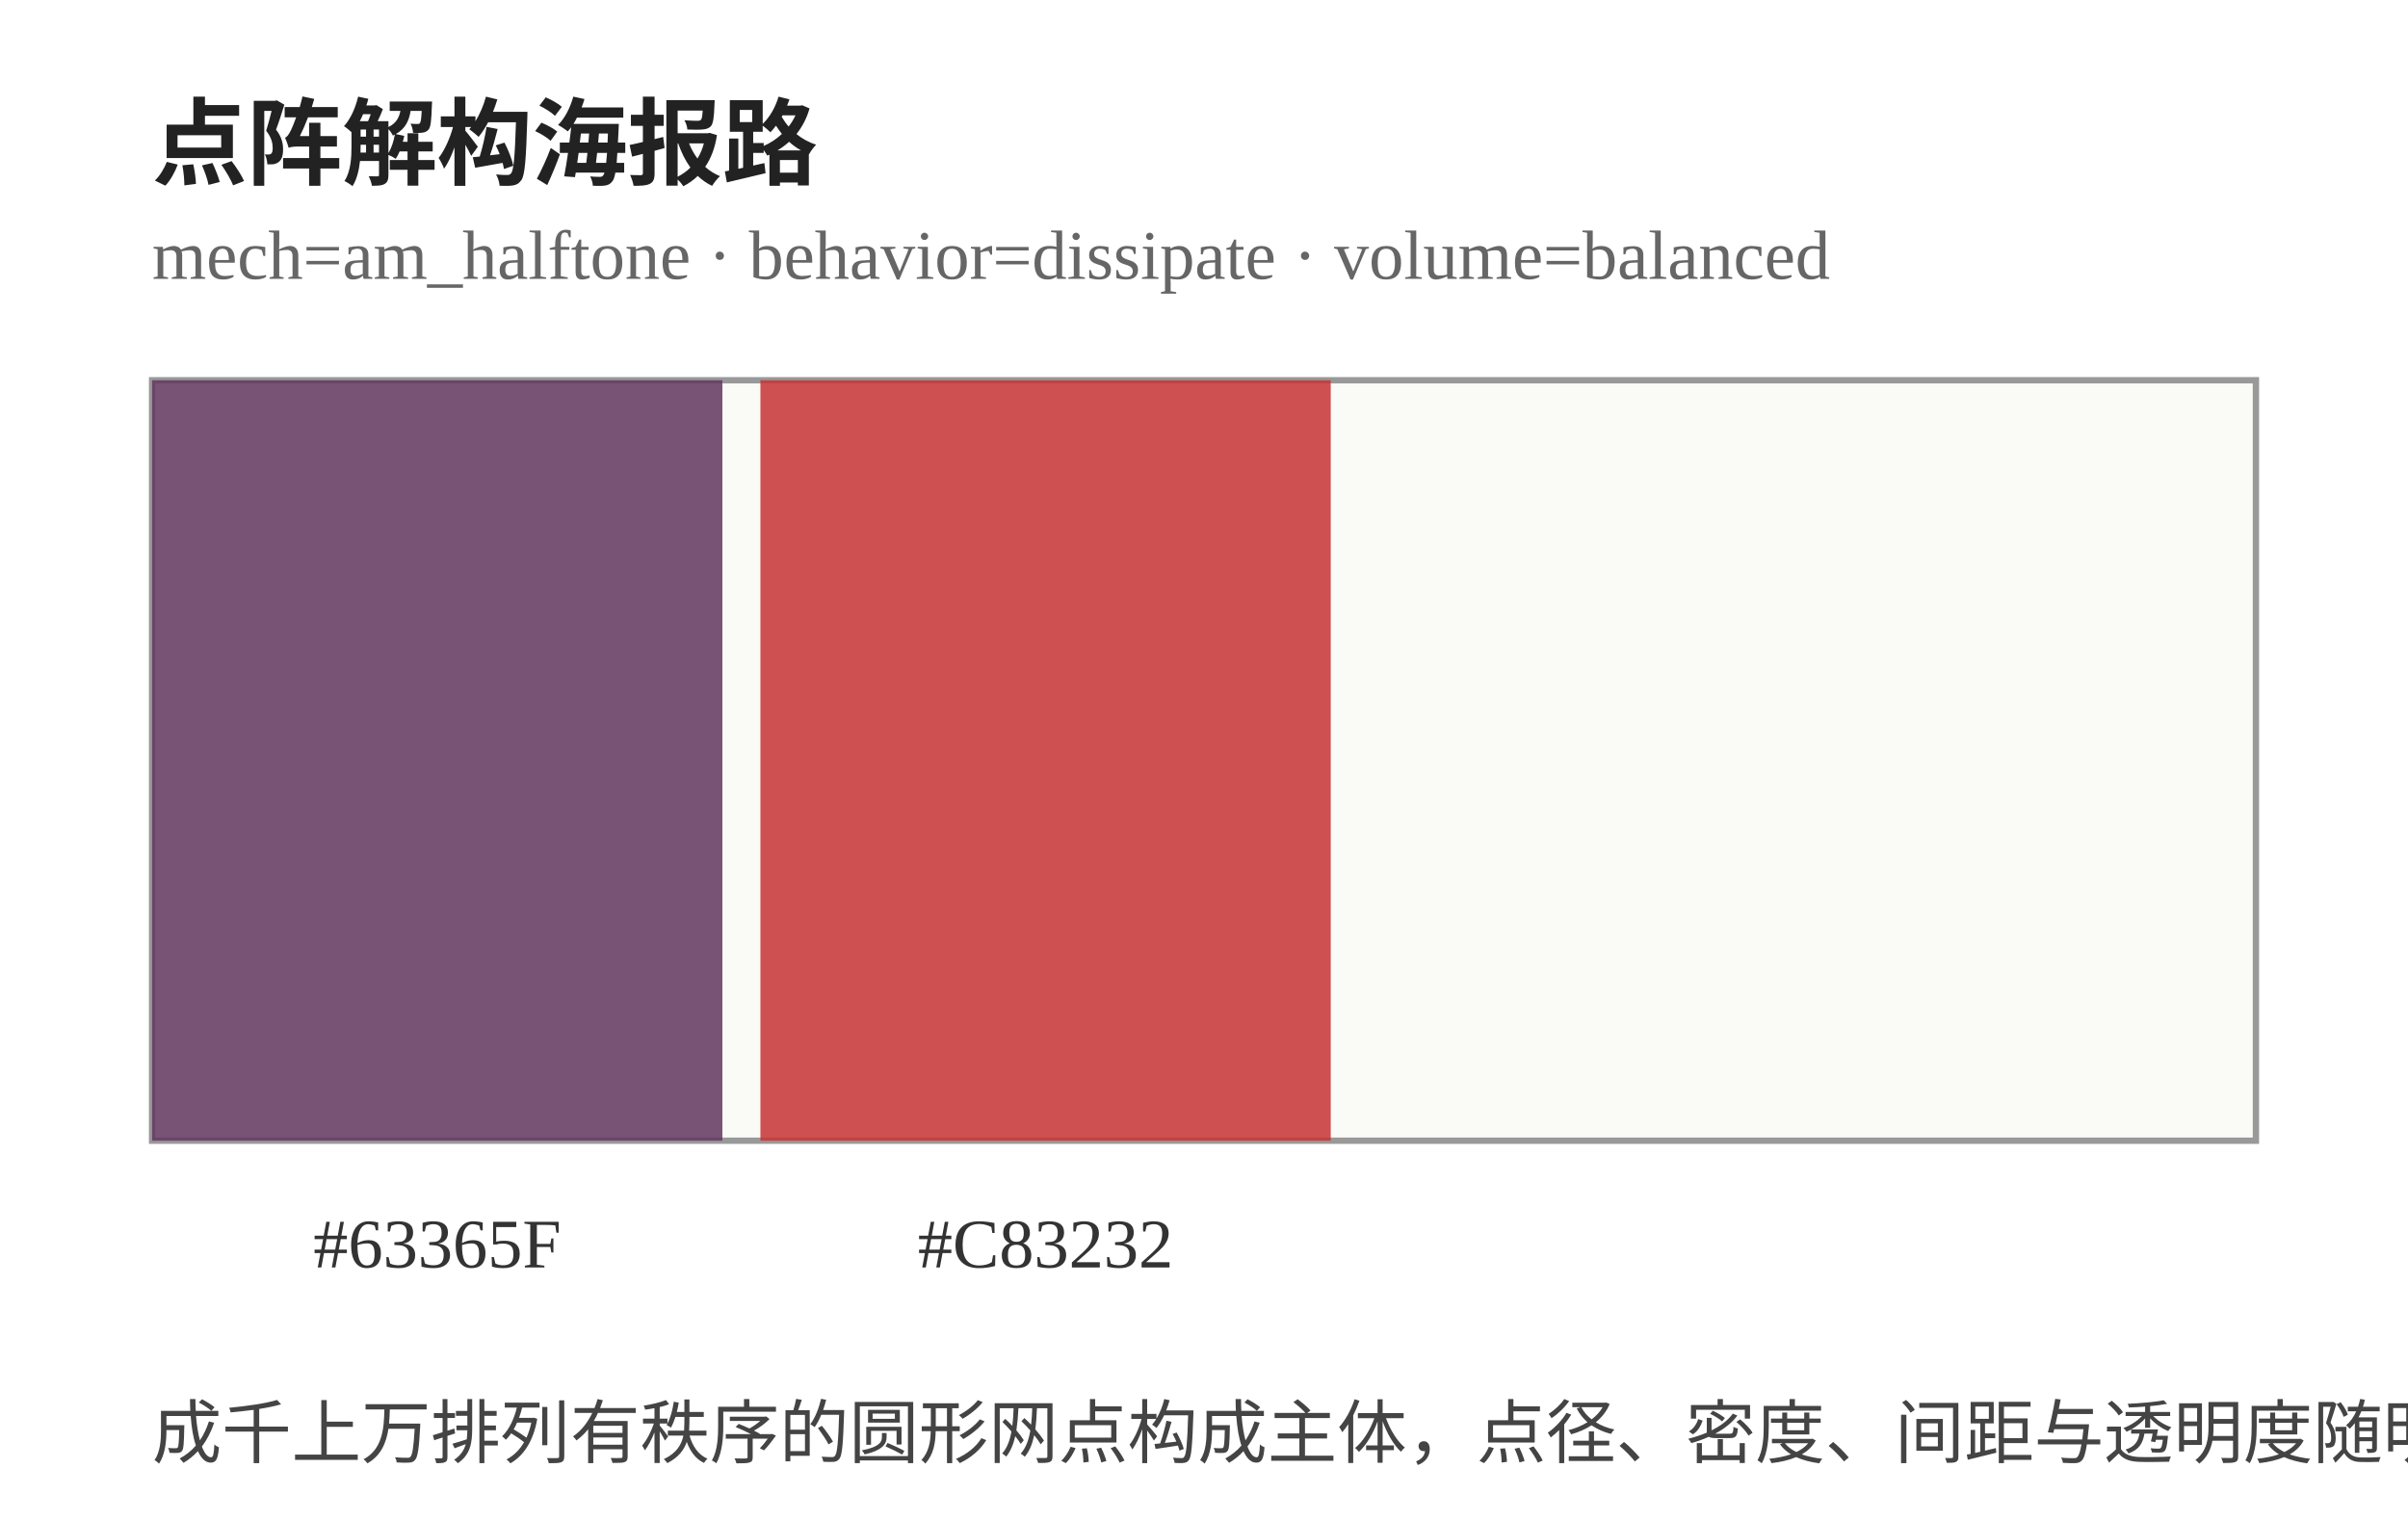
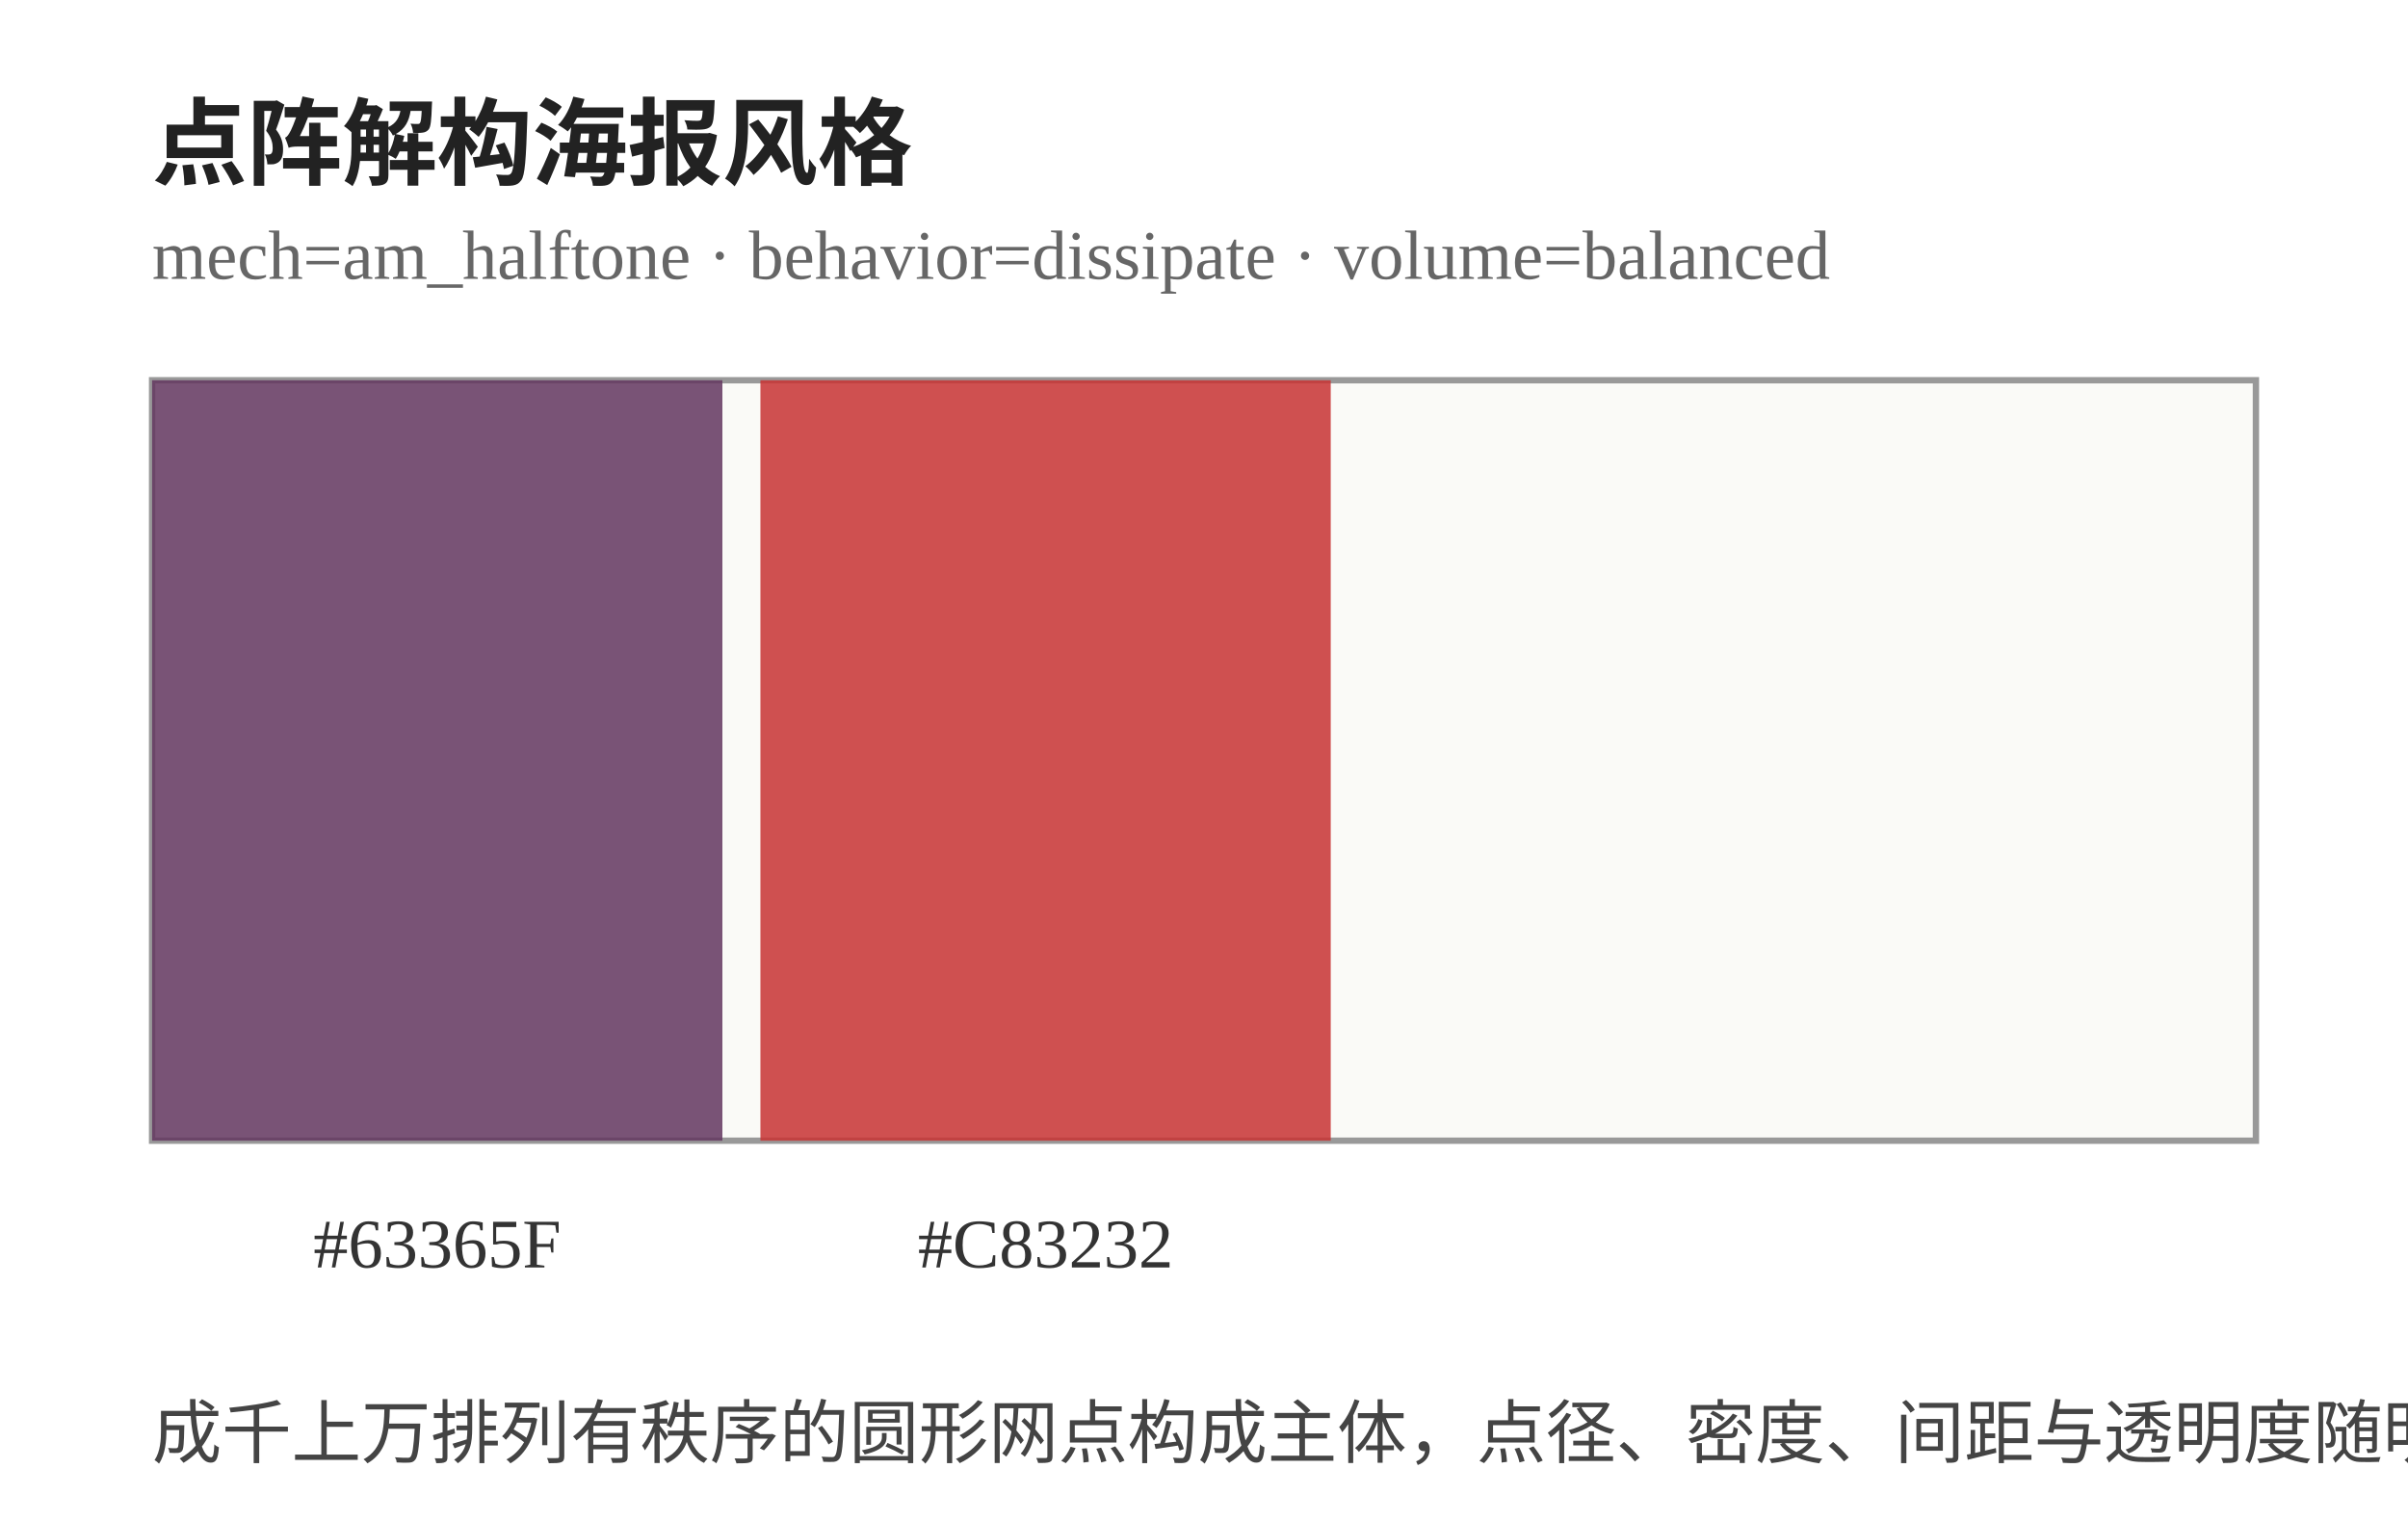
<svg xmlns="http://www.w3.org/2000/svg" width="380" height="240" viewBox="0 0 380 240">
  <rect x="24" y="60" width="332" height="120" fill="#FAFAF7" stroke="#999" stroke-width="1" />
  <rect x="24" y="60" width="90" height="120" fill="#63365F" opacity="0.85" />
  <text x="69.0" y="200" font-size="11" fill="#333" text-anchor="middle">#63365F</text>
  <rect x="120" y="60" width="90" height="120" fill="#C83232" opacity="0.85" />
  <text x="165.0" y="200" font-size="11" fill="#333" text-anchor="middle">#C83232</text>
-   <text x="24" y="28" font-size="15" font-weight="bold" fill="#222">点阵解构海报路</text>
+   <text x="24" y="28" font-size="15" font-weight="bold" fill="#222">点阵解构海报风格</text>
  <text x="24" y="44" font-size="11" fill="#666">mech=am_halftone · behavior=dissipate · volume=balanced</text>
  <text x="24" y="230" font-size="11" fill="#444">成千上万排列有秩序的圆形网点构成主体，点径、密度、间距与透明度随明暗、轮廓、空间关系变化，从清晰具象形态逐渐解构为点阵、颗粒与流动波纹；粗体</text>
</svg>
